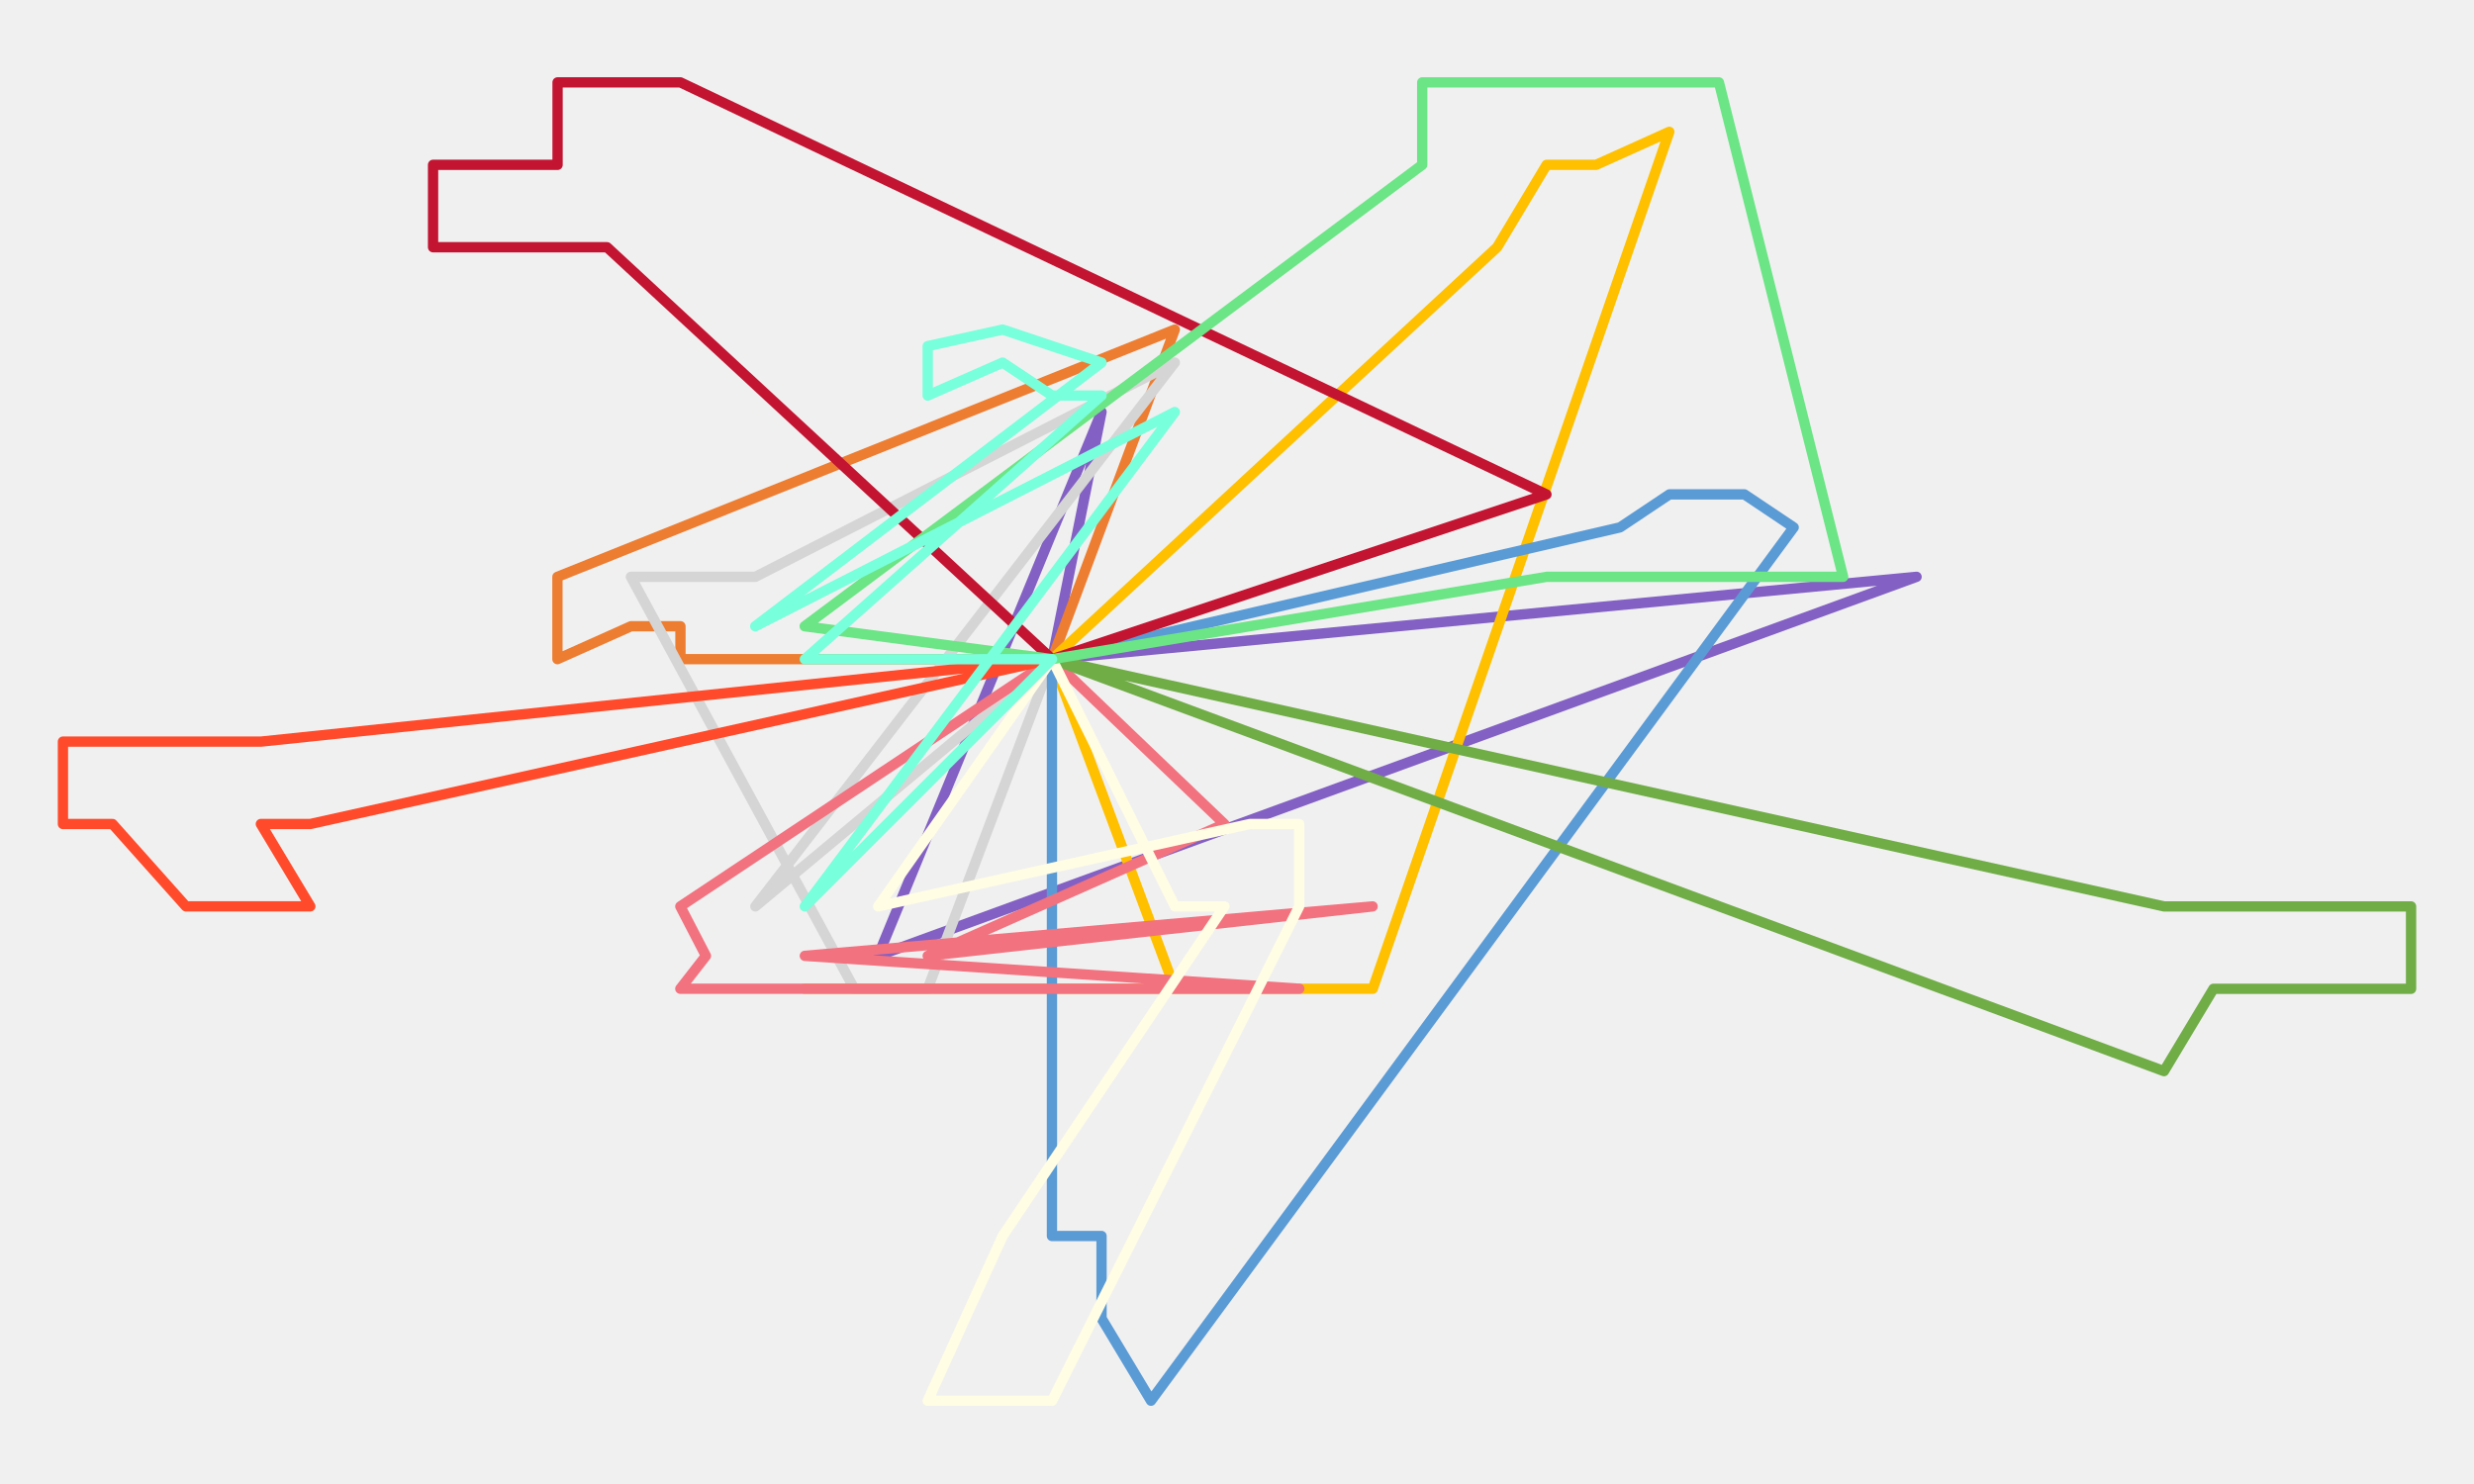
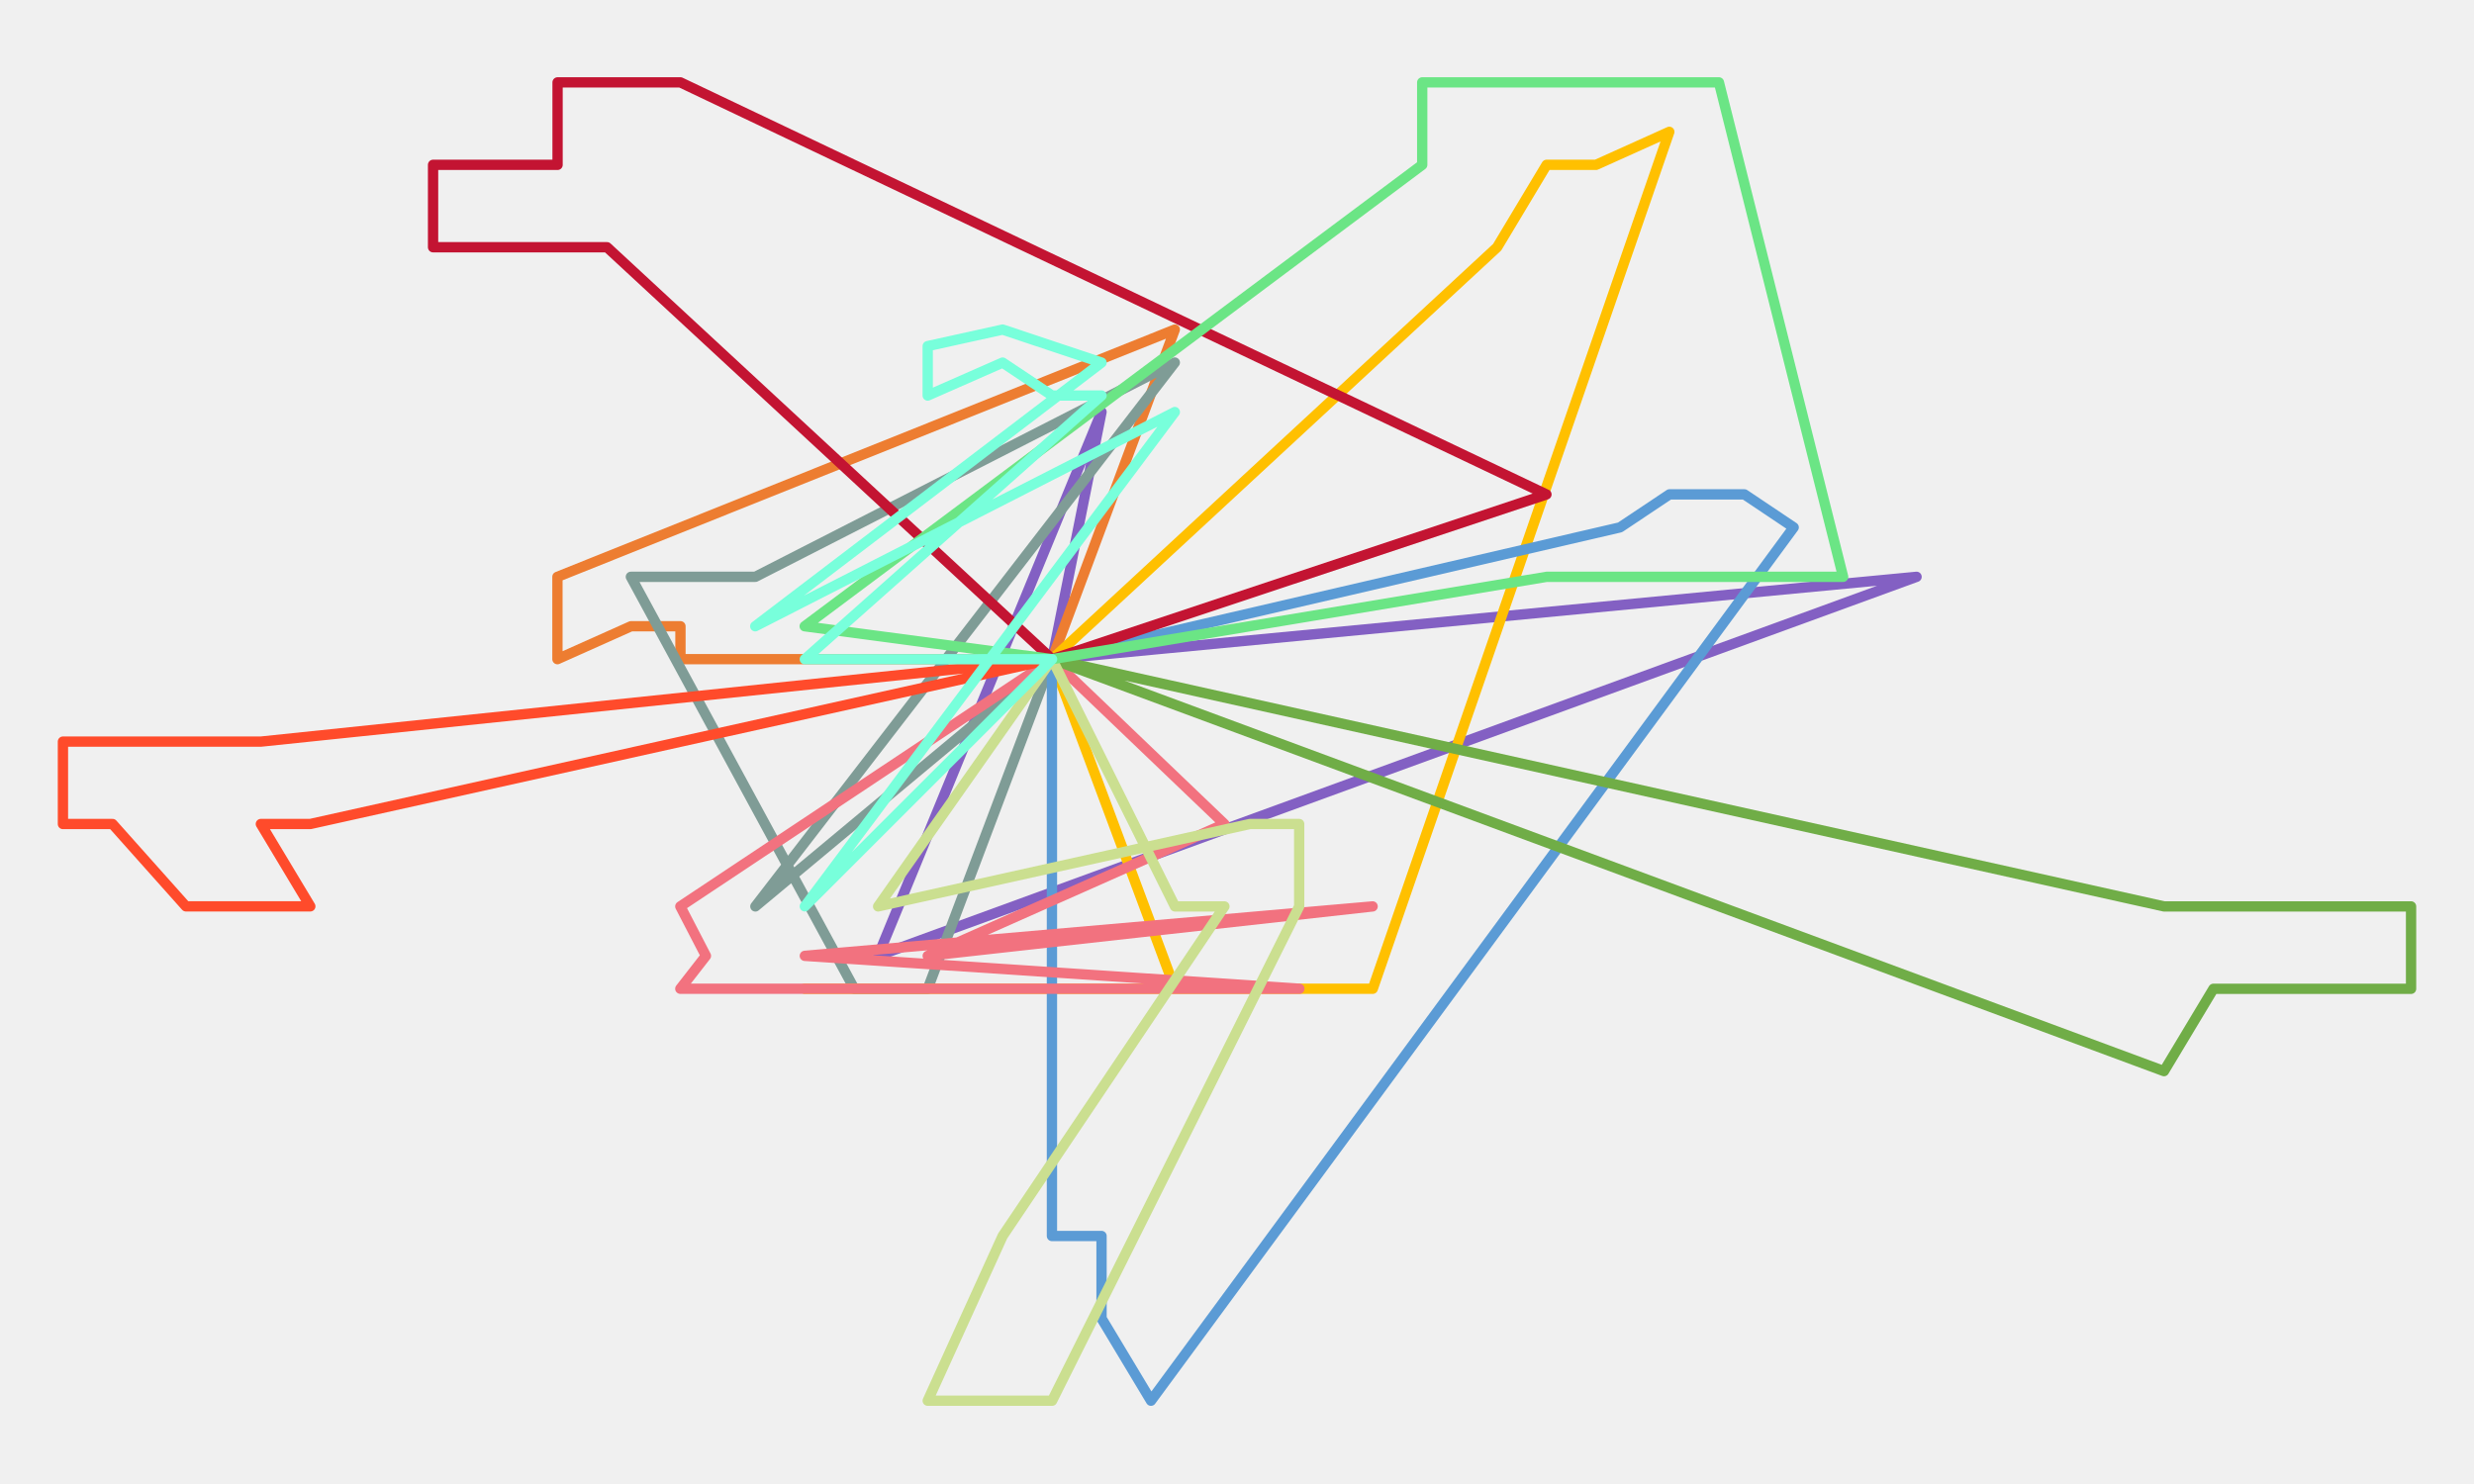
<svg xmlns="http://www.w3.org/2000/svg" width="1651" height="990" fill="none">
  <g clip-path="url(#clip0_622_27)">
    <mask id="mask0_622_27" style="mask-type:luminance" maskUnits="userSpaceOnUse" x="0" y="0" width="1651" height="990">
      <path d="M1650.5 0H0.5V990H1650.5V0Z" fill="white" />
    </mask>
    <g mask="url(#mask0_622_27)">
      <path d="M702.1 440.04L735.1 275L586 638L1279 385.04L702.1 440.04Z" stroke="#8360C3" stroke-width="6.875" stroke-miterlimit="10" stroke-linecap="round" stroke-linejoin="round" />
      <path d="M702.1 440H454.09V418.04H421.09L372 440V385.04L784 220L702.1 440Z" stroke="#ED7D31" stroke-width="6.875" stroke-miterlimit="10" stroke-linecap="round" stroke-linejoin="round" />
-       <path d="M702.1 440.04L619.1 660H570.1L421 385.04H454.09H504.09L784 242L504.09 605.05L702.1 440.04Z" stroke="#D5D5D5" stroke-width="6.875" stroke-miterlimit="10" stroke-linecap="round" stroke-linejoin="round" />
+       <path d="M702.1 440.04L619.1 660H570.1L421 385.04H454.09H504.09L784 242L504.09 605.05L702.1 440.04Z" stroke="#7F9C96" stroke-width="6.875" stroke-miterlimit="10" stroke-linecap="round" stroke-linejoin="round" />
      <path d="M702.1 440.04L999.11 165.032L1032.11 110.03H1065.11L1114 88L916.11 660H537H834.1H784.1L702.1 440.04Z" stroke="#FFC000" stroke-width="6.875" stroke-miterlimit="10" stroke-linecap="round" stroke-linejoin="round" />
      <path d="M702 440.04V825.05H735.1V880.06L768.1 935L1197 352.04L1164.11 330H1114.11L1081.11 352.04L702 440.04Z" stroke="#5B9BD5" stroke-width="6.875" stroke-miterlimit="10" stroke-linecap="round" stroke-linejoin="round" />
      <path d="M702.1 440L817.1 550.04L619.1 638.05L916 605.05L537.09 638.05L867.1 660H504.09H454L471.09 638.05L454 605.05L702.1 440Z" stroke="#F2727F" stroke-width="6.875" stroke-miterlimit="10" stroke-linecap="round" stroke-linejoin="round" />
      <path d="M702.1 440L405.09 165.032H339.09H289V110.03H372.09V55H405.09H454.09L1032 330.04L702.1 440Z" stroke="#C31432" stroke-width="6.875" stroke-miterlimit="10" stroke-linecap="round" stroke-linejoin="round" />
      <path d="M702 440L207.08 550.04H174.08L207.08 605H124.08L75.08 550.04H42V495.04H124.08H174.08L702 440Z" stroke="#FF4B2B" stroke-width="6.875" stroke-miterlimit="10" stroke-linecap="round" stroke-linejoin="round" />
      <path d="M702 440L1444.12 605.05H1494.13H1527.13H1609V660.05H1560.13H1494.13H1477.12L1444.12 715L702 440Z" stroke="#70AD47" stroke-width="6.875" stroke-miterlimit="10" stroke-linecap="round" stroke-linejoin="round" />
-       <path d="M702.1 440L586 605.05L834.1 550.04H867V605.05L702.1 935H669.1H619.1L669.1 825.05L817.1 605.05H784.1L702.1 440Z" stroke="#FFFDE4" stroke-width="6.875" stroke-miterlimit="10" stroke-linecap="round" stroke-linejoin="round" />
+       <path d="M702.1 440L586 605.05L834.1 550.04H867V605.05L702.1 935H669.1H619.1L669.1 825.05L817.1 605.05H784.1L702.1 440Z" stroke="#CBDF90" stroke-width="6.875" stroke-miterlimit="10" stroke-linecap="round" stroke-linejoin="round" />
      <path d="M702.1 440L1032.11 385.04H1114.11H1131.11H1230L1147.11 55H1114.11H1032.11H949.11V110.03L537 418.04L702.1 440Z" stroke="#6BE585" stroke-width="6.875" stroke-miterlimit="10" stroke-linecap="round" stroke-linejoin="round" />
      <path d="M702.1 440.04H537.09L735.1 264.03H702.1L669.1 242.03L619.1 264.03V231.03L669.1 220L702.1 231.03L735.1 242.03L504 418.04L784 275.04L537.09 605L702.1 440.04Z" stroke="#78FFDB" stroke-width="6.875" stroke-miterlimit="10" stroke-linecap="round" stroke-linejoin="round" />
    </g>
  </g>
  <defs>
    <clipPath id="clip0_622_27">
      <rect width="1650" height="990" fill="white" transform="translate(0.5)" />
    </clipPath>
  </defs>
</svg>
